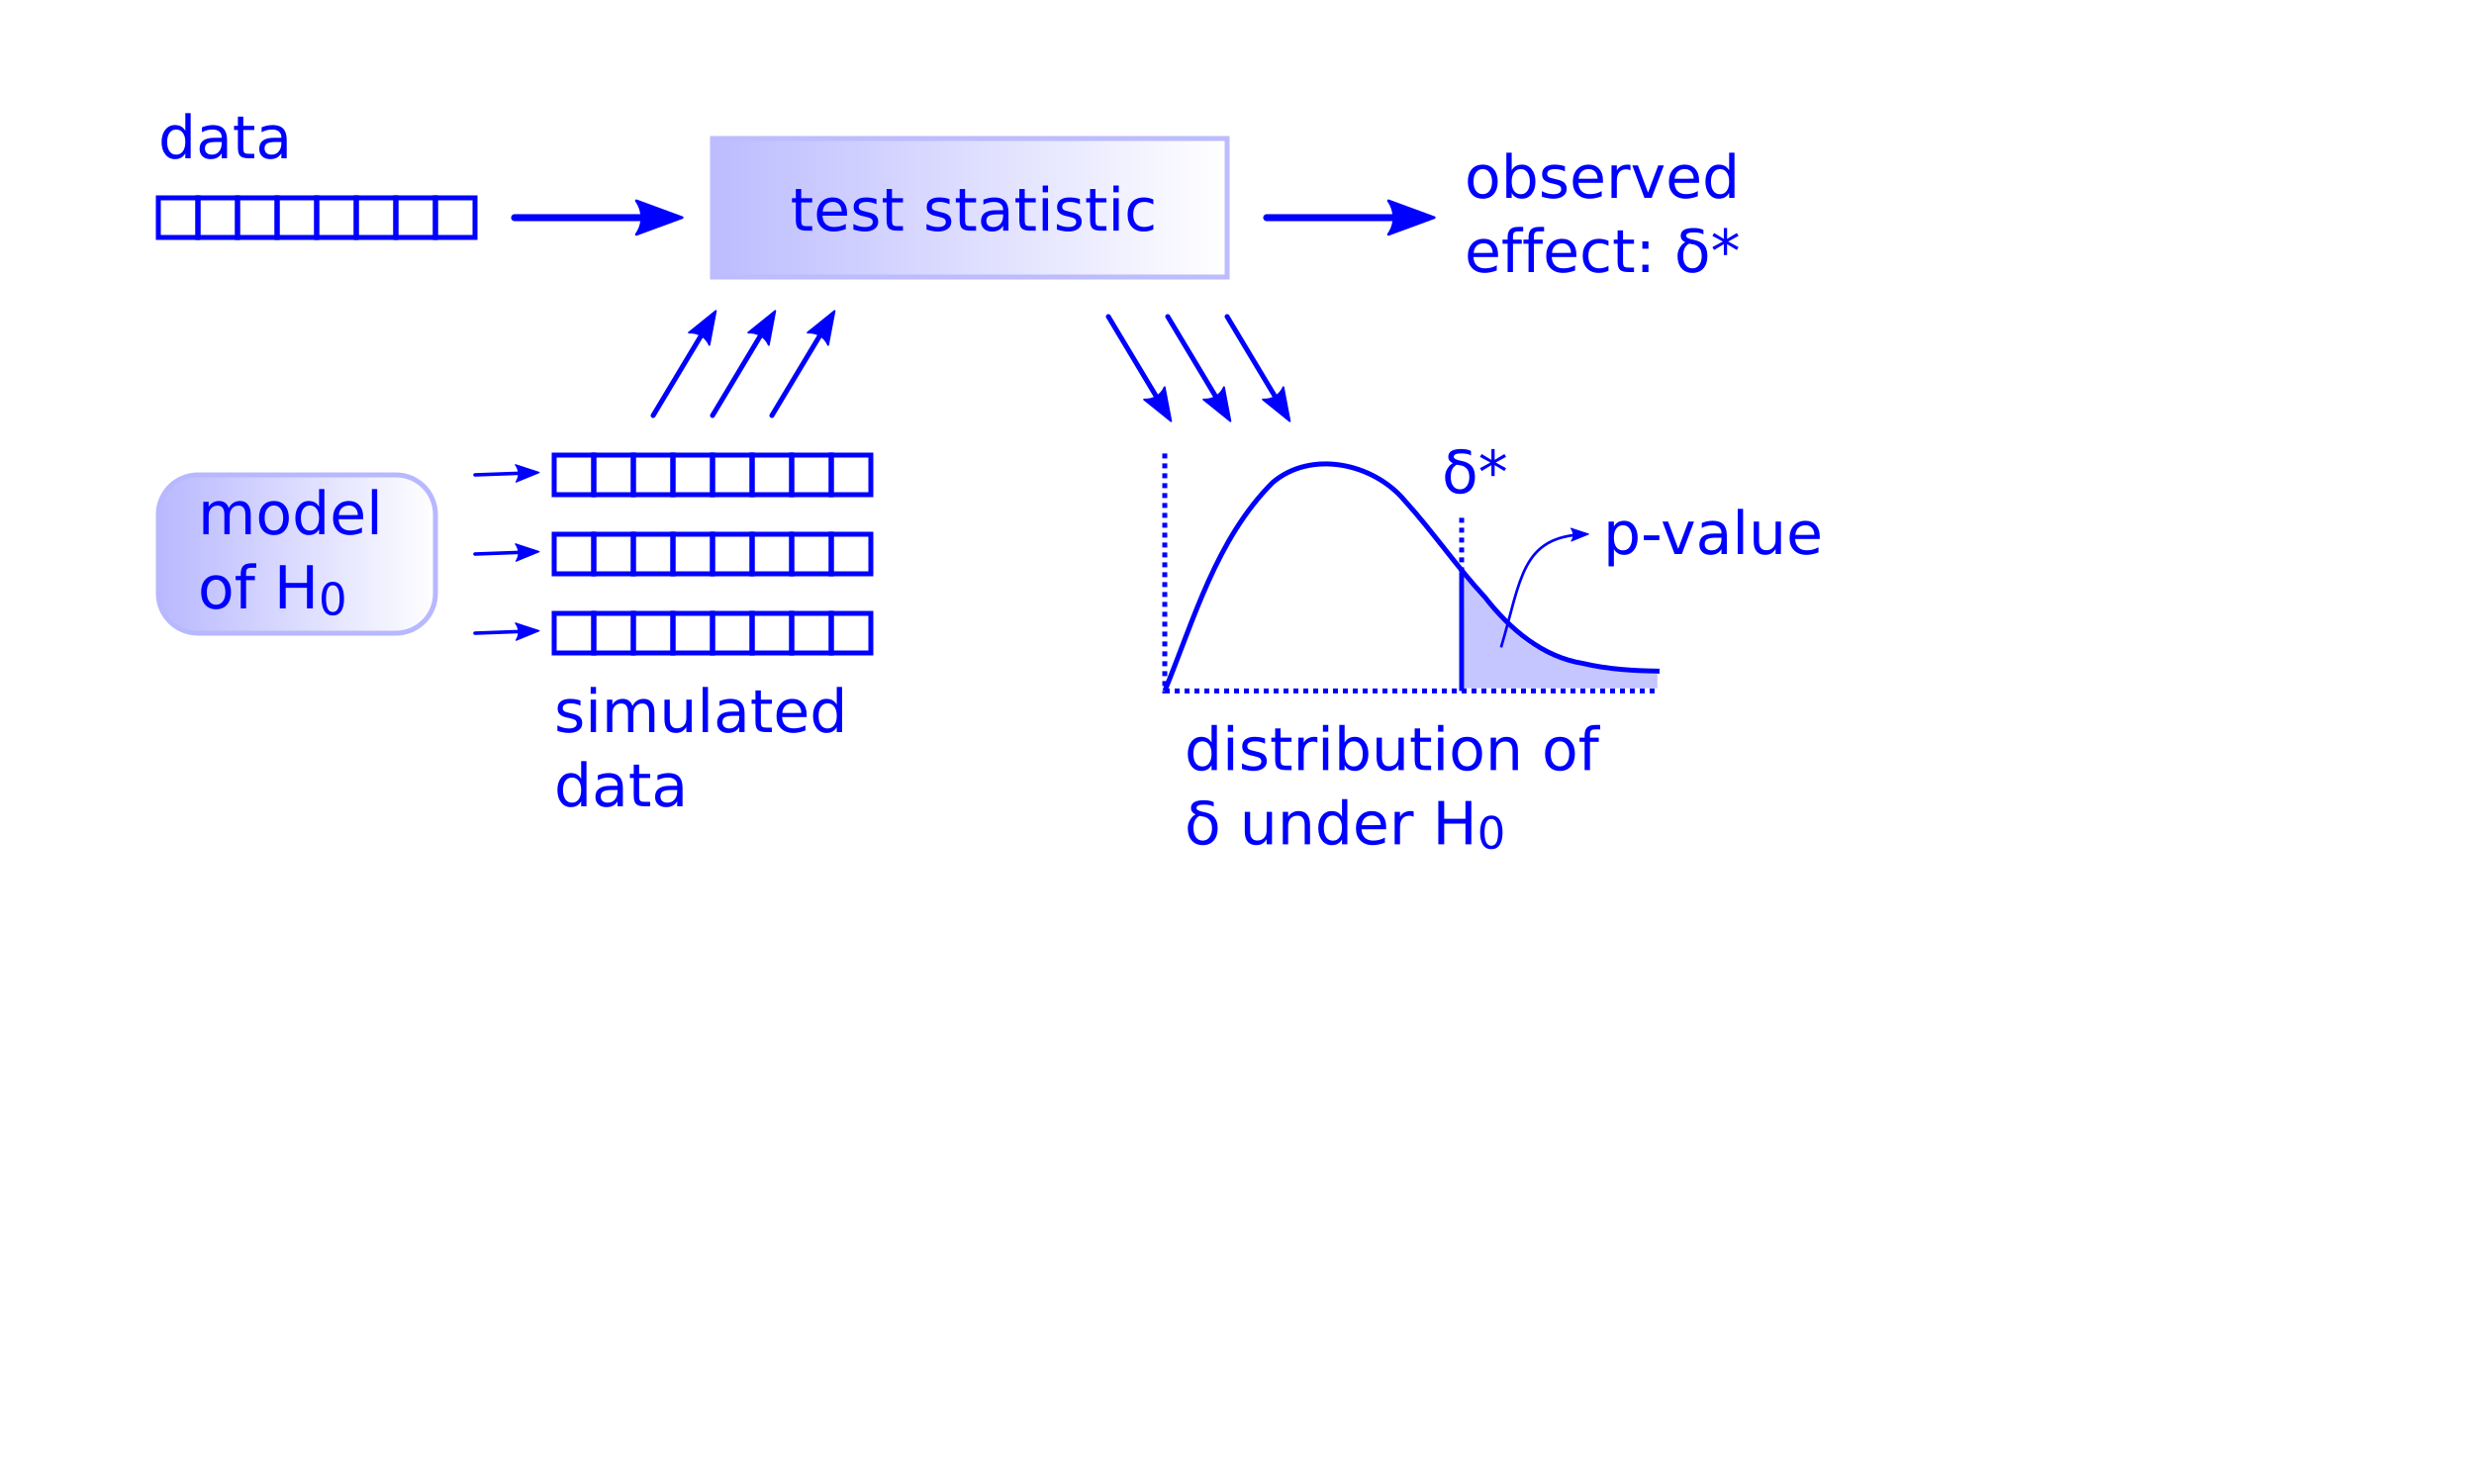
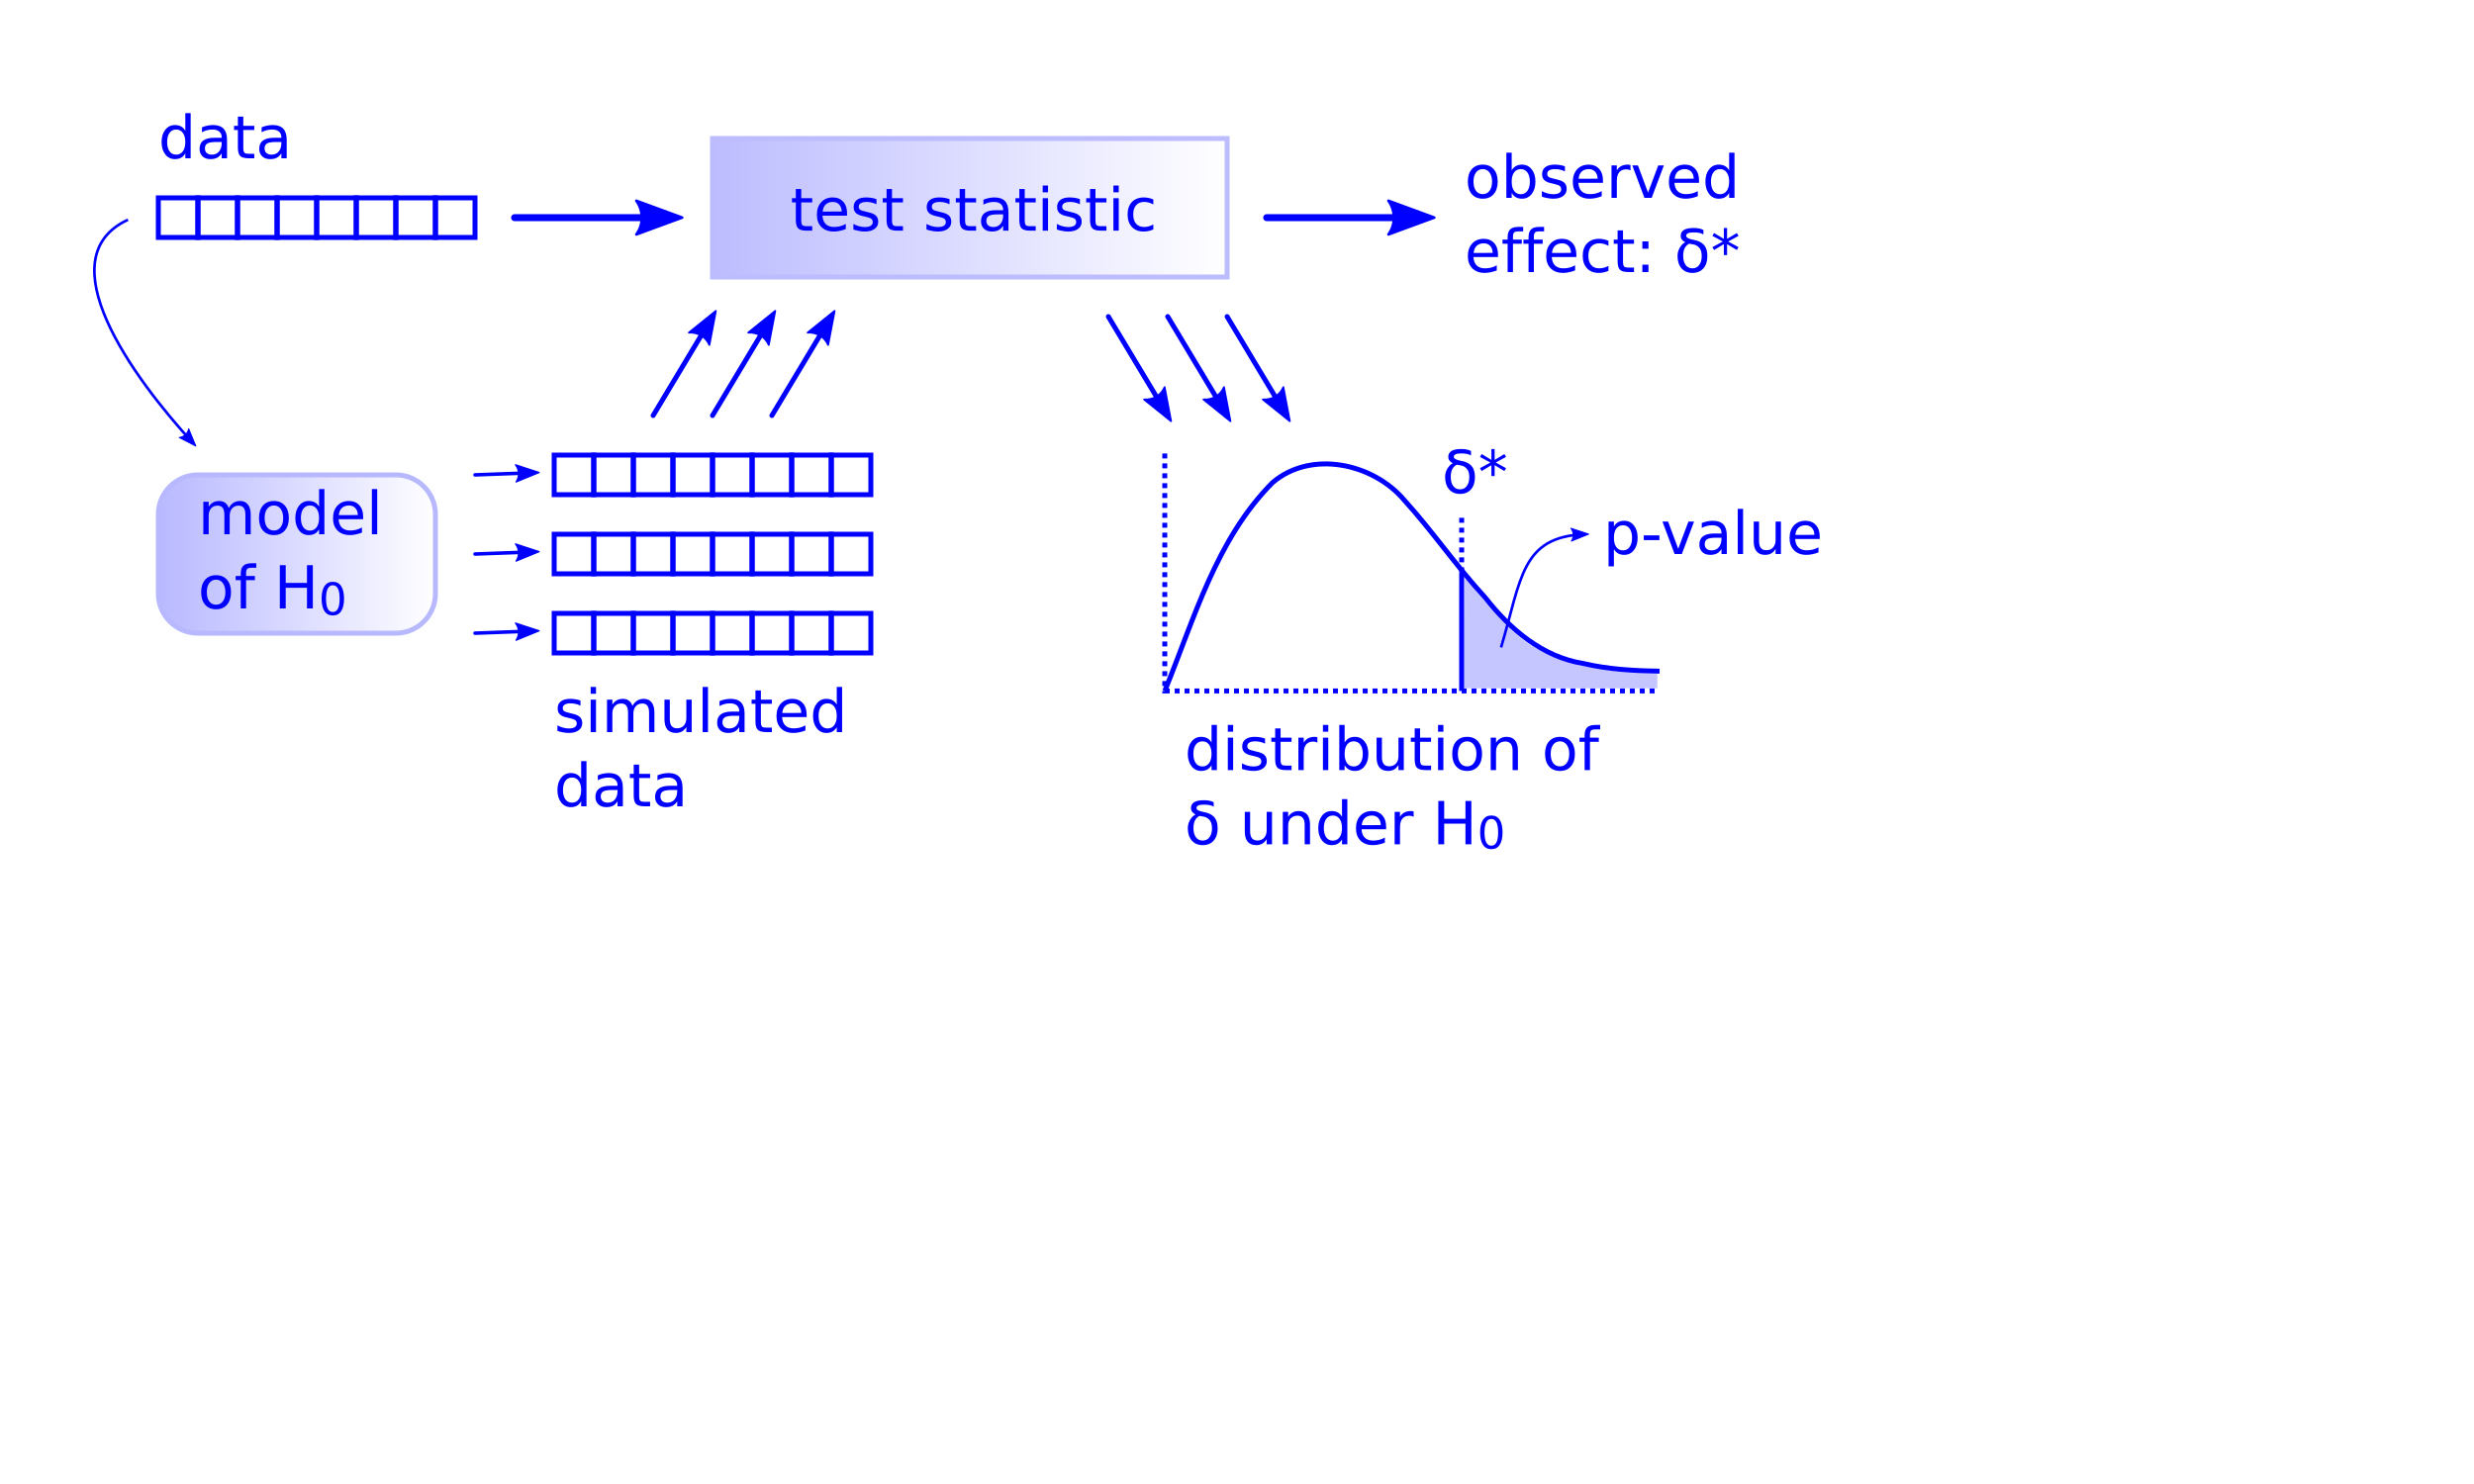
<svg xmlns="http://www.w3.org/2000/svg" xmlns:xlink="http://www.w3.org/1999/xlink" width="500" height="300" id="svg2" version="1.1">
  <defs id="defs4">
    <marker orient="auto" refY="0.0" refX="0.0" id="Arrow1Sstart" style="overflow:visible">
      <path id="path3705" d="M 0.0,0.0 L 5.0,-5.0 L -12.5,0.0 L 5.0,5.0 L 0.0,0.0 z " style="fill-rule:evenodd;stroke:#000000;stroke-width:1.0pt;marker-start:none" transform="scale(0.2) translate(6,0)" />
    </marker>
    <linearGradient id="linearGradient4516">
      <stop style="stop-color:#0000ff;stop-opacity:1;" offset="0" id="stop4518" />
      <stop style="stop-color:#0000ff;stop-opacity:0;" offset="1" id="stop4520" />
    </linearGradient>
    <linearGradient id="linearGradient4504">
      <stop style="stop-color:#0000ff;stop-opacity:1;" offset="0" id="stop4506" />
      <stop style="stop-color:#0000ff;stop-opacity:0;" offset="1" id="stop4508" />
    </linearGradient>
    <marker style="overflow:visible;" id="Arrow2Mend" refX="0.0" refY="0.0" orient="auto">
      <path transform="scale(0.6) rotate(180) translate(0,0)" d="M 8.719,4.034 L -2.207,0.016 L 8.719,-4.002 C 6.973,-1.63 6.983,1.616 8.719,4.034 z " style="font-size:12.0;fill-rule:evenodd;stroke-width:0.625;stroke-linejoin:round;" id="path3720" />
    </marker>
    <marker style="overflow:visible;" id="Arrow1Mend" refX="0.0" refY="0.0" orient="auto">
      <path transform="scale(0.4) rotate(180) translate(10,0)" style="fill-rule:evenodd;stroke:#000000;stroke-width:1.0pt;marker-start:none;" d="M 0.0,0.0 L 5.0,-5.0 L -12.5,0.0 L 5.0,5.0 L 0.0,0.0 z " id="path3702" />
    </marker>
    <marker style="overflow:visible;" id="Arrow2MendL" refX="0.0" refY="0.0" orient="auto">
      <path transform="scale(0.6) rotate(180) translate(0,0)" d="M 8.719,4.034 L -2.207,0.016 L 8.719,-4.002 C 6.973,-1.63 6.983,1.616 8.719,4.034 z " style="stroke-linejoin:round;font-size:12.0;fill-rule:evenodd;stroke:#0000ff;stroke-width:0.625;fill:#0000ff" id="path4361" />
    </marker>
    <marker style="overflow:visible" id="Arrow2MendL-2" refX="0" refY="0" orient="auto">
      <path transform="scale(-0.6,-0.6)" d="M 8.719,4.034 -2.207,0.016 8.719,-4.002 c -1.745,2.372 -1.735,5.617 -6e-7,8.035 z" style="font-size:12px;fill:#0000ff;fill-rule:evenodd;stroke:#0000ff;stroke-width:0.625;stroke-linejoin:round" id="path4361-7" />
    </marker>
    <linearGradient xlink:href="#linearGradient4504" id="linearGradient4514" x1="143.592" y1="796.362" x2="256.408" y2="796.362" gradientUnits="userSpaceOnUse" gradientTransform="matrix(0.9285714,0,0,0.875,10.28571,97.54529)" />
    <linearGradient xlink:href="#linearGradient4516" id="linearGradient4522" x1="31.711" y1="864.362" x2="88.289" y2="864.362" gradientUnits="userSpaceOnUse" />
    <marker style="overflow:visible" id="Arrow2MendL-3" refX="0" refY="0" orient="auto">
      <path transform="scale(-0.6,-0.6)" d="M 8.719,4.034 -2.207,0.016 8.719,-4.002 c -1.745,2.372 -1.735,5.617 -6e-7,8.035 z" style="font-size:12px;fill:#0000ff;fill-rule:evenodd;stroke:#0000ff;stroke-width:0.625;stroke-linejoin:round" id="path4361-74" />
    </marker>
    <marker style="overflow:visible" id="Arrow2MendL-1" refX="0" refY="0" orient="auto">
      <path transform="scale(-0.6,-0.6)" d="M 8.719,4.034 -2.207,0.016 8.719,-4.002 c -1.745,2.372 -1.735,5.617 -6e-7,8.035 z" style="font-size:12px;fill:#0000ff;fill-rule:evenodd;stroke:#0000ff;stroke-width:0.625;stroke-linejoin:round" id="path4361-5" />
    </marker>
    <marker style="overflow:visible" id="Arrow2MendL-22" refX="0" refY="0" orient="auto">
      <path transform="scale(-0.6,-0.6)" d="M 8.719,4.034 -2.207,0.016 8.719,-4.002 c -1.745,2.372 -1.735,5.617 -6e-7,8.035 z" style="font-size:12px;fill:#0000ff;fill-rule:evenodd;stroke:#0000ff;stroke-width:0.625;stroke-linejoin:round" id="path4361-3" />
    </marker>
    <marker style="overflow:visible" id="Arrow2MendL-4" refX="0" refY="0" orient="auto">
      <path transform="scale(-0.6,-0.6)" d="M 8.719,4.034 -2.207,0.016 8.719,-4.002 c -1.745,2.372 -1.735,5.617 -6e-7,8.035 z" style="font-size:12px;fill:#0000ff;fill-rule:evenodd;stroke:#0000ff;stroke-width:0.625;stroke-linejoin:round" id="path4361-8" />
    </marker>
    <marker style="overflow:visible" id="Arrow2MendL-8" refX="0" refY="0" orient="auto">
      <path transform="scale(-0.6,-0.6)" d="M 8.719,4.034 -2.207,0.016 8.719,-4.002 c -1.745,2.372 -1.735,5.617 -6e-7,8.035 z" style="font-size:12px;fill:#0000ff;fill-rule:evenodd;stroke:#0000ff;stroke-width:0.625;stroke-linejoin:round" id="path4361-88" />
    </marker>
    <marker style="overflow:visible" id="Arrow2MendL-43" refX="0" refY="0" orient="auto">
      <path transform="scale(-0.6,-0.6)" d="M 8.719,4.034 -2.207,0.016 8.719,-4.002 c -1.745,2.372 -1.735,5.617 -6e-7,8.035 z" style="font-size:12px;fill:#0000ff;fill-rule:evenodd;stroke:#0000ff;stroke-width:0.625;stroke-linejoin:round" id="path4361-9" />
    </marker>
    <marker style="overflow:visible" id="Arrow2MendL-0" refX="0" refY="0" orient="auto">
      <path transform="scale(-0.6,-0.6)" d="M 8.719,4.034 -2.207,0.016 8.719,-4.002 c -1.745,2.372 -1.735,5.617 -6e-7,8.035 z" style="font-size:12px;fill:#0000ff;fill-rule:evenodd;stroke:#0000ff;stroke-width:0.625;stroke-linejoin:round" id="path4361-1" />
    </marker>
    <marker style="overflow:visible" id="marker4827" refX="0" refY="0" orient="auto">
      <path transform="scale(-0.6,-0.6)" d="M 8.719,4.034 -2.207,0.016 8.719,-4.002 c -1.745,2.372 -1.735,5.617 -6e-7,8.035 z" style="font-size:12px;fill:#0000ff;fill-rule:evenodd;stroke:#0000ff;stroke-width:0.625;stroke-linejoin:round" id="path4829" />
    </marker>
    <marker style="overflow:visible" id="marker4831" refX="0" refY="0" orient="auto">
      <path transform="scale(-0.6,-0.6)" d="M 8.719,4.034 -2.207,0.016 8.719,-4.002 c -1.745,2.372 -1.735,5.617 -6e-7,8.035 z" style="font-size:12px;fill:#0000ff;fill-rule:evenodd;stroke:#0000ff;stroke-width:0.625;stroke-linejoin:round" id="path4833" />
    </marker>
    <marker orient="auto" refY="0.0" refX="0.0" id="Arrow1SstartB" style="overflow:visible">
      <path id="path5686" d="M 0.0,0.0 L 5.0,-5.0 L -12.5,0.0 L 5.0,5.0 L 0.0,0.0 z " style="marker-start:none;stroke:#0000ff;stroke-width:1.0pt;fill:#0000ff;fill-rule:evenodd" transform="scale(0.2) translate(6,0)" />
    </marker>
    <marker style="overflow:visible;" id="Arrow2MendJ" refX="0.0" refY="0.0" orient="auto">
      <path transform="scale(0.6) rotate(180) translate(0,0)" d="M 8.719,4.034 L -2.207,0.016 L 8.719,-4.002 C 6.973,-1.63 6.983,1.616 8.719,4.034 z " style="stroke-linejoin:round;font-size:12.0;fill-rule:evenodd;stroke:#0000ff;stroke-width:0.625;fill:#0000ff" id="path6870" />
+     </marker>
+     <marker style="overflow:visible" id="Arrow2MendJ-8" refX="0" refY="0" orient="auto">
+       <path transform="scale(-0.6,-0.6)" d="M 8.719,4.034 -2.207,0.016 8.719,-4.002 c -1.745,2.372 -1.735,5.617 -6e-7,8.035 z" style="font-size:12px;fill:#0000ff;fill-rule:evenodd;stroke:#0000ff;stroke-width:0.625;stroke-linejoin:round" id="path6870-1" />
    </marker>
  </defs>
  <g transform="translate(0,-752.3622)" id="layer1">
    <g transform="translate(0,4.000017)" id="g4336">
      <rect style="fill:none;stroke:#0000ff;stroke-width:1;stroke-miterlimit:4;stroke-opacity:1;stroke-dasharray:none" id="rect3594" width="8" height="8" x="32" y="788.362" />
      <rect style="fill:none;stroke:#0000ff;stroke-width:1;stroke-miterlimit:4;stroke-opacity:1;stroke-dasharray:none" id="rect3594-9" width="8" height="8" x="40" y="788.362" />
      <rect style="fill:none;stroke:#0000ff;stroke-width:1;stroke-miterlimit:4;stroke-opacity:1;stroke-dasharray:none" id="rect3594-6" width="8" height="8" x="48" y="788.362" />
      <rect style="fill:none;stroke:#0000ff;stroke-width:1;stroke-miterlimit:4;stroke-opacity:1;stroke-dasharray:none" id="rect3594-93" width="8" height="8" x="56" y="788.362" />
      <rect style="fill:none;stroke:#0000ff;stroke-width:1;stroke-miterlimit:4;stroke-opacity:1;stroke-dasharray:none" id="rect3594-7" width="8" height="8" x="64" y="788.362" />
      <rect style="fill:none;stroke:#0000ff;stroke-width:1;stroke-miterlimit:4;stroke-opacity:1;stroke-dasharray:none" id="rect3594-3" width="8" height="8" x="72" y="788.362" />
      <rect style="fill:none;stroke:#0000ff;stroke-width:1;stroke-miterlimit:4;stroke-opacity:1;stroke-dasharray:none" id="rect3594-69" width="8" height="8" x="80" y="788.362" />
      <rect style="fill:none;stroke:#0000ff;stroke-width:1;stroke-miterlimit:4;stroke-opacity:1;stroke-dasharray:none" id="rect3594-98" width="8" height="8" x="88" y="788.362" />
    </g>
    <text id="text3672" y="784.362" x="32" style="font-size:12px;font-style:normal;font-weight:normal;fill:#0000ff;fill-opacity:1;stroke:none;font-family:Bitstream Vera Sans" xml:space="preserve">
      <tspan y="784.362" x="32" id="tspan3674">data</tspan>
    </text>
    <rect y="780.362" x="144" height="28" width="104" id="rect3676" style="fill:url(#linearGradient4514);fill-opacity:1;stroke:#0000ff;stroke-width:1;stroke-miterlimit:4;stroke-opacity:1;stroke-dasharray:none;opacity:0.264" />
    <text transform="translate(0,752.3622)" id="text3678" y="46.634" x="159.731" style="font-size:12px;font-style:normal;font-weight:normal;fill:#0000ff;fill-opacity:1;stroke:none;font-family:Bitstream Vera Sans" xml:space="preserve">
      <tspan y="46.634" x="159.731" id="tspan3680">test statistic</tspan>
    </text>
    <text id="text3682" y="792.362" x="296" style="font-size:12px;font-style:normal;font-weight:normal;fill:#0000ff;fill-opacity:1;stroke:none;font-family:Bitstream Vera Sans" xml:space="preserve">
      <tspan y="792.362" x="296" id="tspan3684">observed</tspan>
      <tspan id="tspan3686" y="807.362" x="296">effect: δ*</tspan>
    </text>
    <path id="path3688" d="m 104,796.362 28.42,0 3.58,0" style="stroke-linejoin:miter;marker-end:url(#Arrow2MendL);stroke-opacity:1;fill-rule:nonzero;fill-opacity:1;stroke:#0000ff;stroke-linecap:round;stroke-miterlimit:4;stroke-dasharray:none;stroke-width:1.414;fill:#0000ff" />
    <path id="path3688-4" d="m 256,796.362 28.42,0 3.58,0" style="fill:#0000ff;fill-opacity:1;fill-rule:nonzero;stroke:#0000ff;stroke-width:1.414;stroke-linecap:round;stroke-linejoin:miter;stroke-miterlimit:4;stroke-opacity:1;stroke-dasharray:none;marker-end:url(#Arrow2MendL)" />
    <rect y="848.362" x="32" height="32" width="56" id="rect3676-2" style="fill:url(#linearGradient4522);stroke:#0000ff;stroke-width:1;stroke-miterlimit:4;stroke-opacity:1;stroke-dasharray:none;fill-opacity:1;opacity:0.28" ry="8" />
    <text id="text3672-4" y="860.362" x="40" style="font-size:12px;font-style:normal;font-weight:normal;fill:#0000ff;fill-opacity:1;stroke:none;font-family:Bitstream Vera Sans" xml:space="preserve">
      <tspan y="860.362" x="40" id="tspan4496">model</tspan>
      <tspan y="875.362" x="40" id="tspan4500">of H<tspan style="font-size:9px" id="tspan4502" dy="1.298">0</tspan>
      </tspan>
    </text>
    <g transform="translate(80,56.00002)" id="g4336-4">
      <rect style="fill:none;stroke:#0000ff;stroke-width:1;stroke-miterlimit:4;stroke-opacity:1;stroke-dasharray:none" id="rect3594-2" width="8" height="8" x="32" y="788.362" />
      <rect style="fill:none;stroke:#0000ff;stroke-width:1;stroke-miterlimit:4;stroke-opacity:1;stroke-dasharray:none" id="rect3594-9-0" width="8" height="8" x="40" y="788.362" />
      <rect style="fill:none;stroke:#0000ff;stroke-width:1;stroke-miterlimit:4;stroke-opacity:1;stroke-dasharray:none" id="rect3594-6-6" width="8" height="8" x="48" y="788.362" />
      <rect style="fill:none;stroke:#0000ff;stroke-width:1;stroke-miterlimit:4;stroke-opacity:1;stroke-dasharray:none" id="rect3594-93-6" width="8" height="8" x="56" y="788.362" />
      <rect style="fill:none;stroke:#0000ff;stroke-width:1;stroke-miterlimit:4;stroke-opacity:1;stroke-dasharray:none" id="rect3594-7-7" width="8" height="8" x="64" y="788.362" />
      <rect style="fill:none;stroke:#0000ff;stroke-width:1;stroke-miterlimit:4;stroke-opacity:1;stroke-dasharray:none" id="rect3594-3-4" width="8" height="8" x="72" y="788.362" />
      <rect style="fill:none;stroke:#0000ff;stroke-width:1;stroke-miterlimit:4;stroke-opacity:1;stroke-dasharray:none" id="rect3594-69-5" width="8" height="8" x="80" y="788.362" />
      <rect style="fill:none;stroke:#0000ff;stroke-width:1;stroke-miterlimit:4;stroke-opacity:1;stroke-dasharray:none" id="rect3594-98-8" width="8" height="8" x="88" y="788.362" />
    </g>
    <g transform="translate(80,72.00002)" id="g4336-3">
      <rect style="fill:none;stroke:#0000ff;stroke-width:1;stroke-miterlimit:4;stroke-opacity:1;stroke-dasharray:none" id="rect3594-72" width="8" height="8" x="32" y="788.362" />
      <rect style="fill:none;stroke:#0000ff;stroke-width:1;stroke-miterlimit:4;stroke-opacity:1;stroke-dasharray:none" id="rect3594-9-3" width="8" height="8" x="40" y="788.362" />
      <rect style="fill:none;stroke:#0000ff;stroke-width:1;stroke-miterlimit:4;stroke-opacity:1;stroke-dasharray:none" id="rect3594-6-8" width="8" height="8" x="48" y="788.362" />
      <rect style="fill:none;stroke:#0000ff;stroke-width:1;stroke-miterlimit:4;stroke-opacity:1;stroke-dasharray:none" id="rect3594-93-7" width="8" height="8" x="56" y="788.362" />
      <rect style="fill:none;stroke:#0000ff;stroke-width:1;stroke-miterlimit:4;stroke-opacity:1;stroke-dasharray:none" id="rect3594-7-1" width="8" height="8" x="64" y="788.362" />
      <rect style="fill:none;stroke:#0000ff;stroke-width:1;stroke-miterlimit:4;stroke-opacity:1;stroke-dasharray:none" id="rect3594-3-2" width="8" height="8" x="72" y="788.362" />
      <rect style="fill:none;stroke:#0000ff;stroke-width:1;stroke-miterlimit:4;stroke-opacity:1;stroke-dasharray:none" id="rect3594-69-6" width="8" height="8" x="80" y="788.362" />
      <rect style="fill:none;stroke:#0000ff;stroke-width:1;stroke-miterlimit:4;stroke-opacity:1;stroke-dasharray:none" id="rect3594-98-0" width="8" height="8" x="88" y="788.362" />
    </g>
    <g transform="translate(80,88.00002)" id="g4336-47">
      <rect style="fill:none;stroke:#0000ff;stroke-width:1;stroke-miterlimit:4;stroke-opacity:1;stroke-dasharray:none" id="rect3594-28" width="8" height="8" x="32" y="788.362" />
      <rect style="fill:none;stroke:#0000ff;stroke-width:1;stroke-miterlimit:4;stroke-opacity:1;stroke-dasharray:none" id="rect3594-9-06" width="8" height="8" x="40" y="788.362" />
      <rect style="fill:none;stroke:#0000ff;stroke-width:1;stroke-miterlimit:4;stroke-opacity:1;stroke-dasharray:none" id="rect3594-6-4" width="8" height="8" x="48" y="788.362" />
      <rect style="fill:none;stroke:#0000ff;stroke-width:1;stroke-miterlimit:4;stroke-opacity:1;stroke-dasharray:none" id="rect3594-93-1" width="8" height="8" x="56" y="788.362" />
      <rect style="fill:none;stroke:#0000ff;stroke-width:1;stroke-miterlimit:4;stroke-opacity:1;stroke-dasharray:none" id="rect3594-7-3" width="8" height="8" x="64" y="788.362" />
      <rect style="fill:none;stroke:#0000ff;stroke-width:1;stroke-miterlimit:4;stroke-opacity:1;stroke-dasharray:none" id="rect3594-3-0" width="8" height="8" x="72" y="788.362" />
      <rect style="fill:none;stroke:#0000ff;stroke-width:1;stroke-miterlimit:4;stroke-opacity:1;stroke-dasharray:none" id="rect3594-69-7" width="8" height="8" x="80" y="788.362" />
      <rect style="fill:none;stroke:#0000ff;stroke-width:1;stroke-miterlimit:4;stroke-opacity:1;stroke-dasharray:none" id="rect3594-98-03" width="8" height="8" x="88" y="788.362" />
    </g>
    <g id="g4808">
      <path style="fill:#0000ff;fill-opacity:1;fill-rule:nonzero;stroke:#0000ff;stroke-width:1.001;stroke-linecap:round;stroke-linejoin:miter;stroke-miterlimit:4;stroke-opacity:1;stroke-dasharray:none;marker-end:url(#Arrow2MendL)" d="M 132,836.362 142.658,818.6 144,816.362" id="path3688-1" />
      <path style="fill:#0000ff;fill-opacity:1;fill-rule:nonzero;stroke:#0000ff;stroke-width:1.001;stroke-linecap:round;stroke-linejoin:miter;stroke-miterlimit:4;stroke-opacity:1;stroke-dasharray:none;marker-end:url(#Arrow2MendL)" d="M 144,836.362 154.658,818.6 156,816.362" id="path3688-1-3" />
      <path style="fill:#0000ff;fill-opacity:1;fill-rule:nonzero;stroke:#0000ff;stroke-width:1.001;stroke-linecap:round;stroke-linejoin:miter;stroke-miterlimit:4;stroke-opacity:1;stroke-dasharray:none;marker-end:url(#Arrow2MendL)" d="M 156,836.362 166.658,818.6 168,816.362" id="path3688-1-2" />
    </g>
    <path id="path3688-1-20" d="M 96,848.362 106.658,847.974 108,847.925" style="fill:#0000ff;fill-opacity:1;fill-rule:nonzero;stroke:#0000ff;stroke-width:0.718;stroke-linecap:round;stroke-linejoin:miter;stroke-miterlimit:4;stroke-opacity:1;stroke-dasharray:none;marker-end:url(#Arrow2MendL)" />
    <path id="path3688-1-20-9" d="M 96,864.362 106.658,863.974 108,863.925" style="fill:#0000ff;fill-opacity:1;fill-rule:nonzero;stroke:#0000ff;stroke-width:0.718;stroke-linecap:round;stroke-linejoin:miter;stroke-miterlimit:4;stroke-opacity:1;stroke-dasharray:none;marker-end:url(#Arrow2MendL)" />
    <path id="path3688-1-20-6" d="M 96,880.362 106.658,879.974 108,879.925" style="fill:#0000ff;fill-opacity:1;fill-rule:nonzero;stroke:#0000ff;stroke-width:0.718;stroke-linecap:round;stroke-linejoin:miter;stroke-miterlimit:4;stroke-opacity:1;stroke-dasharray:none;marker-end:url(#Arrow2MendL)" />
    <text id="text3672-7" y="900.362" x="112" style="font-size:12px;font-style:normal;font-weight:normal;fill:#0000ff;fill-opacity:1;stroke:none;font-family:Bitstream Vera Sans" xml:space="preserve">
      <tspan y="900.362" x="112" id="tspan3674-7">simulated</tspan>
      <tspan y="915.362" x="112" id="tspan4783">data</tspan>
      <tspan y="930.362" x="112" id="tspan4785" />
    </text>
    <g transform="matrix(1,0,0,-1,92,1652.724)" id="g4808-6">
      <path style="fill:#0000ff;fill-opacity:1;fill-rule:nonzero;stroke:#0000ff;stroke-width:1.001;stroke-linecap:round;stroke-linejoin:miter;stroke-miterlimit:4;stroke-opacity:1;stroke-dasharray:none;marker-end:url(#Arrow2MendL)" d="M 132,836.362 142.658,818.6 144,816.362" id="path3688-1-5" />
      <path style="fill:#0000ff;fill-opacity:1;fill-rule:nonzero;stroke:#0000ff;stroke-width:1.001;stroke-linecap:round;stroke-linejoin:miter;stroke-miterlimit:4;stroke-opacity:1;stroke-dasharray:none;marker-end:url(#Arrow2MendL)" d="M 144,836.362 154.658,818.6 156,816.362" id="path3688-1-3-9" />
      <path style="fill:#0000ff;fill-opacity:1;fill-rule:nonzero;stroke:#0000ff;stroke-width:1.001;stroke-linecap:round;stroke-linejoin:miter;stroke-miterlimit:4;stroke-opacity:1;stroke-dasharray:none;marker-end:url(#Arrow2MendL)" d="M 156,836.362 166.658,818.6 168,816.362" id="path3688-1-2-3" />
    </g>
    <text xml:space="preserve" style="font-size:12px;font-style:normal;font-weight:normal;fill:#000000;fill-opacity:1;stroke:none;font-family:Bitstream Vera Sans" x="239.403" y="908.04" id="text4876">
      <tspan id="tspan4878" x="239.403" y="908.04" style="fill:#0000ff">distribution of</tspan>
      <tspan x="239.403" y="923.04" id="tspan4880" style="fill:#0000ff">δ under H<tspan style="font-size:9px;fill:#0000ff" id="tspan4882" dy="0.865">0</tspan>
      </tspan>
    </text>
    <path style="fill:none;stroke:#0000ff;stroke-width:1;stroke-linecap:butt;stroke-linejoin:miter;stroke-miterlimit:4;stroke-opacity:1;stroke-dasharray:1, 1;stroke-dashoffset:0" d="m 235.403,844.04 0,48 100,0" id="path4884" />
    <path style="fill:none;stroke:#0000ff;stroke-width:1px;stroke-linecap:butt;stroke-linejoin:miter;stroke-opacity:1" d="m 235.403,892.04 c 5.965,-14.597 10.363,-30.63 21.786,-42.126 7.805,-6.642 20.308,-3.906 26.599,3.534 5.756,6.336 10.588,13.451 16.396,19.739 4.954,6.351 11.569,11.991 19.761,13.297 5.059,1.192 10.277,1.486 15.458,1.557" id="path4902" />
    <path style="fill:#0000ff;stroke:#0000ff;stroke-width:1px;stroke-linecap:butt;stroke-linejoin:miter;stroke-opacity:1" d="m 295.403,868.04 0,24" id="path4908" />
    <path style="opacity:0.228;fill:#0000ff;fill-opacity:1;fill-rule:nonzero;stroke:#0000ff;stroke-width:0.153;stroke-linecap:round;stroke-miterlimit:4;stroke-opacity:1;stroke-dasharray:none;stroke-dashoffset:0" d="m 296,880.362 c 0,-6.104 0.058,-10.981 0.13,-10.901 0.71,0.791 3.726,4.279 4.69,5.422 2.54,3.015 5.57,5.941 7.802,7.533 1.958,1.396 6.064,3.345 8.415,3.995 3.475,0.959 9.27,1.836 13.311,2.013 1.094,0.048 2.557,0.126 3.251,0.173 l 1.262,0.085 0,1.363 0,1.363 -19.431,0 -19.431,0 0,-11.047 z" id="path4929" />
    <path style="fill:none;stroke:#0000ff;stroke-width:1;stroke-linecap:butt;stroke-linejoin:miter;stroke-miterlimit:4;stroke-opacity:1;stroke-dasharray:1, 1;stroke-dashoffset:0" d="m 295.403,868.04 0,-12" id="path4953" />
    <text xml:space="preserve" style="font-size:12px;font-style:normal;font-weight:normal;fill:#0000ff;fill-opacity:1;stroke:none;font-family:Bitstream Vera Sans" x="291.404" y="852.04" id="text4955">
      <tspan id="tspan4957" x="291.404" y="852.04">δ*</tspan>
    </text>
    <text xml:space="preserve" style="font-size:12px;font-style:normal;font-weight:normal;fill:#0000ff;fill-opacity:1;stroke:none;font-family:Bitstream Vera Sans" x="324" y="864.362" id="text4955-1">
      <tspan id="tspan4957-8" x="324" y="864.362">p-value</tspan>
    </text>
    <path style="stroke-linejoin:miter;marker-end:url(#Arrow2MendJ);stroke-opacity:1;marker-start:none;stroke:#0000ff;stroke-linecap:butt;stroke-miterlimit:4;stroke-dasharray:none;stroke-width:0.54;marker-mid:none;fill:none" d="m 303.368,883.239 c 4.132,-13.842 4.035,-22.426 16.983,-22.876" id="path4992" />
+     <path style="fill:none;stroke:#0000ff;stroke-width:0.54;stroke-linecap:butt;stroke-linejoin:miter;stroke-miterlimit:4;stroke-dasharray:none;stroke-opacity:1;marker-start:none;marker-mid:none;marker-end:url(#Arrow2MendJ-8)" d="m 25.871,796.783 c -16.563,7.67 0.819,31.735 13.214,45.228" id="path4992-4" />
  </g>
</svg>
